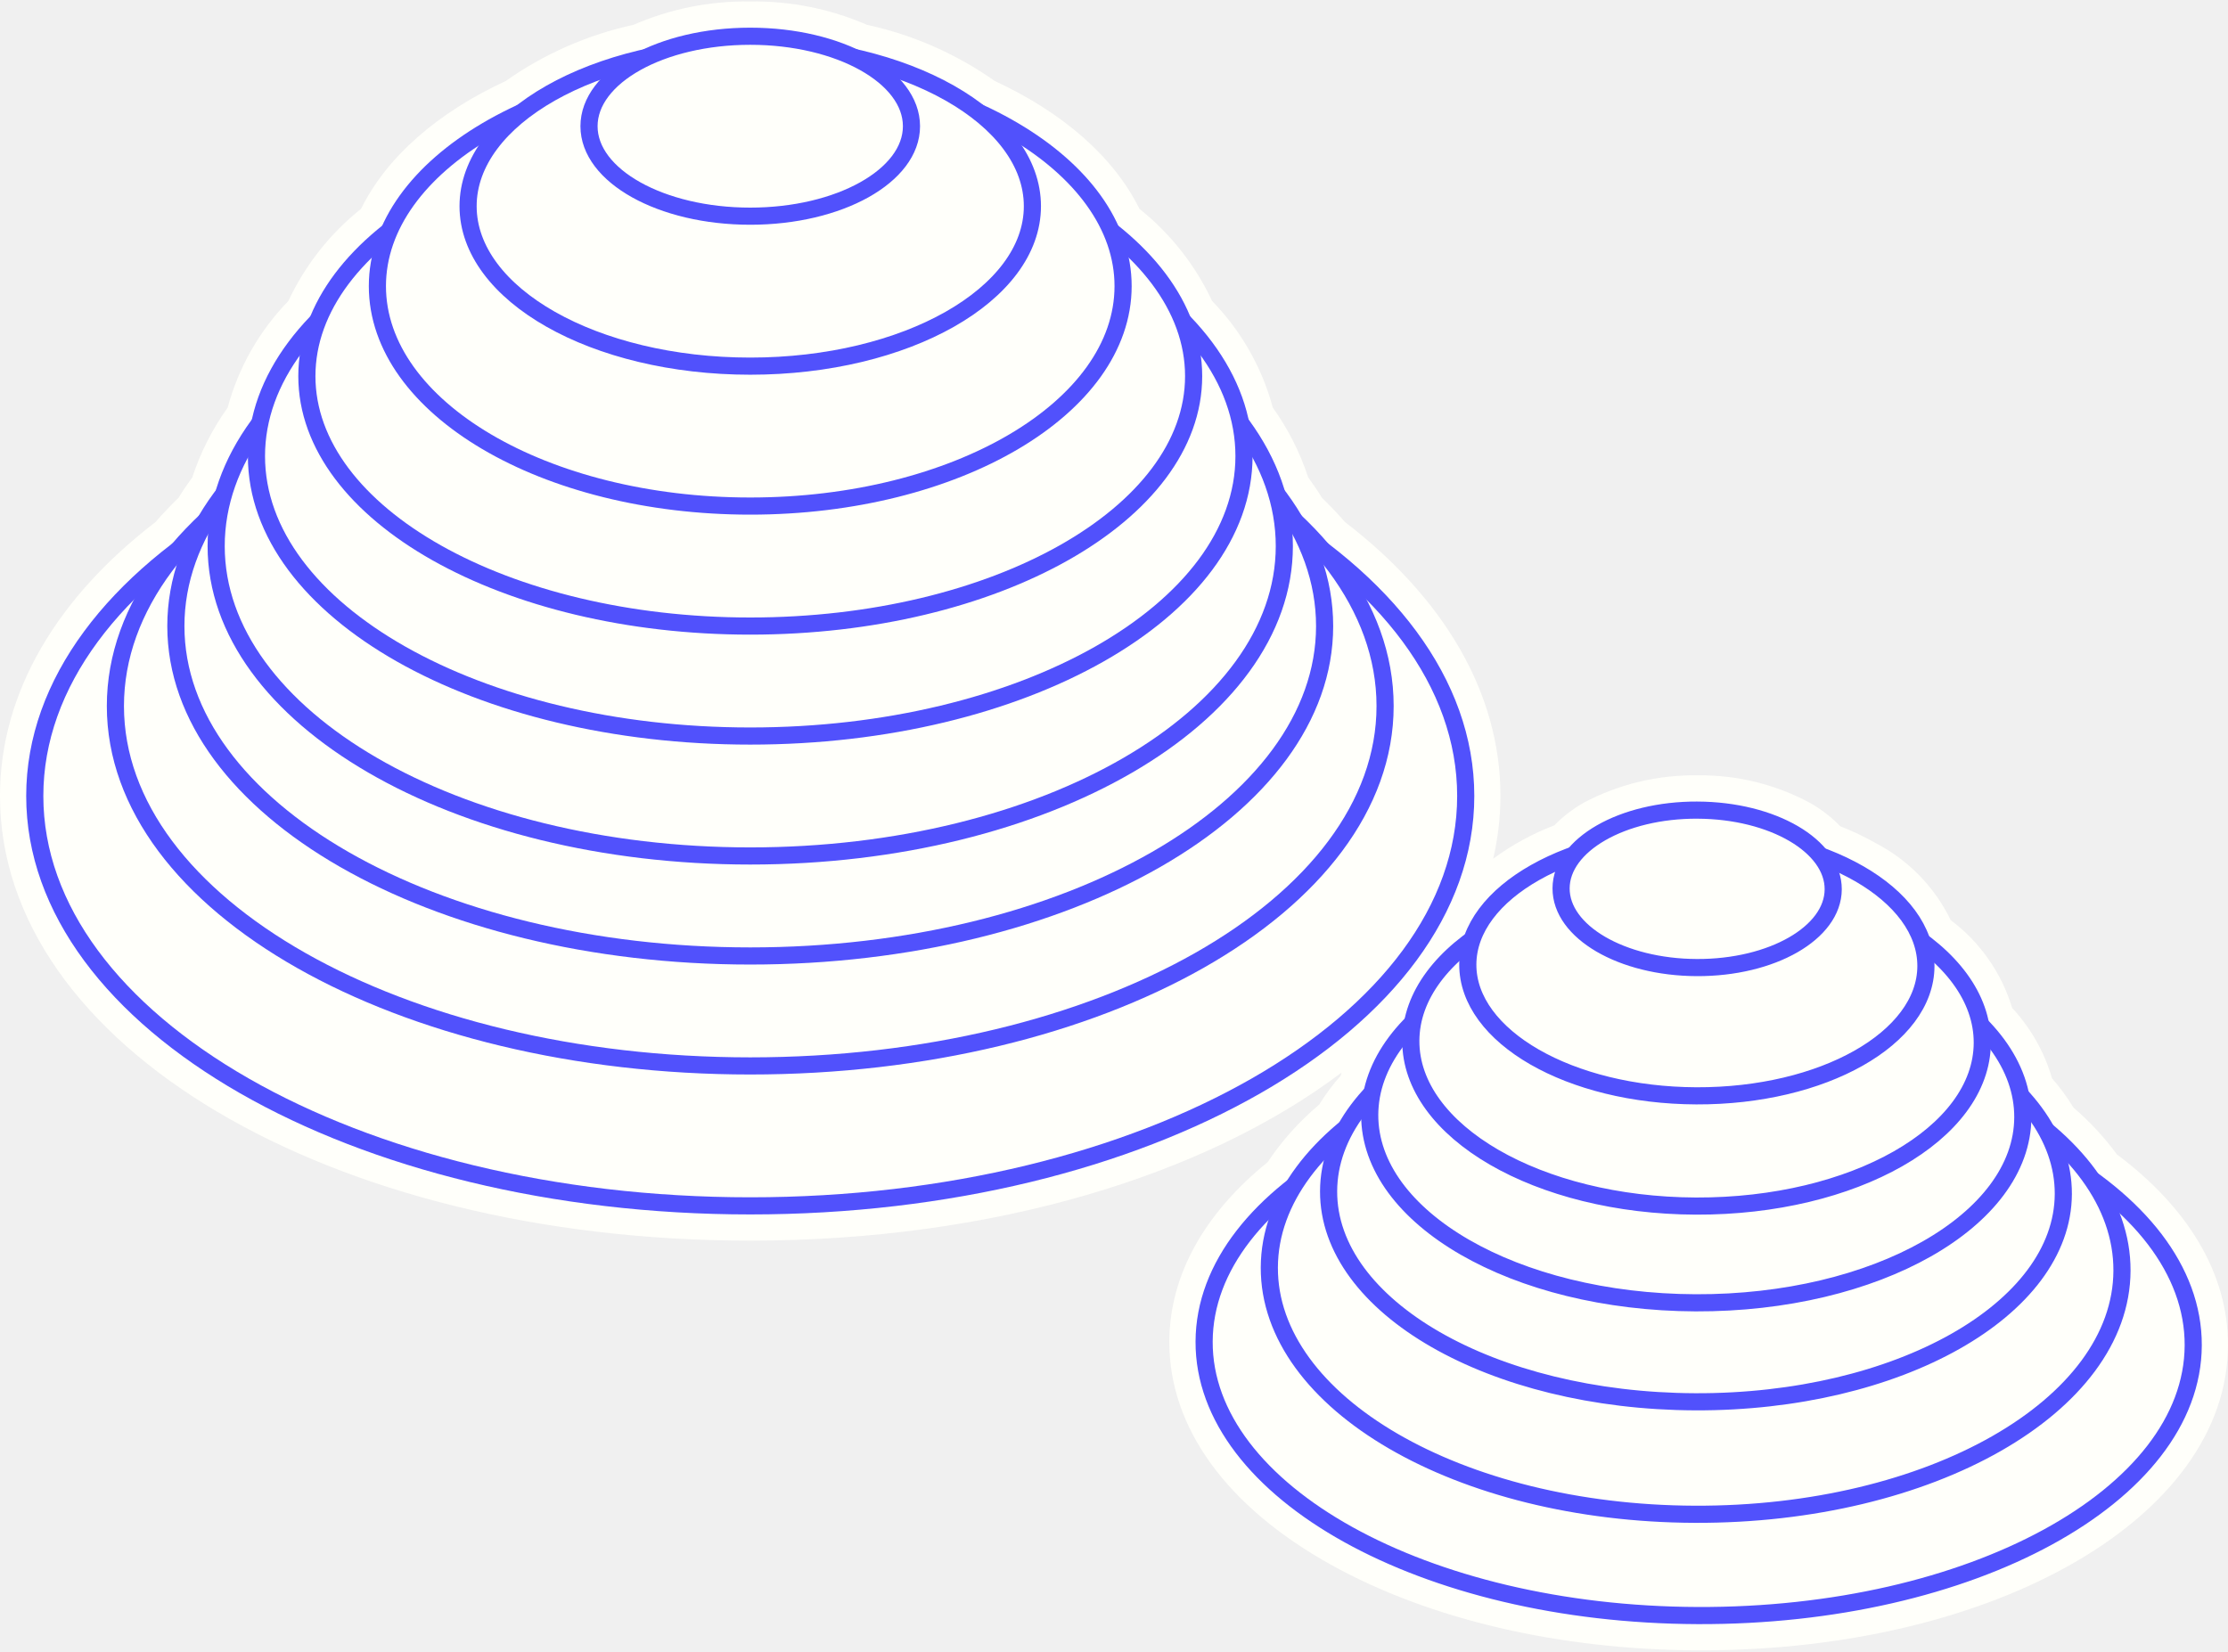
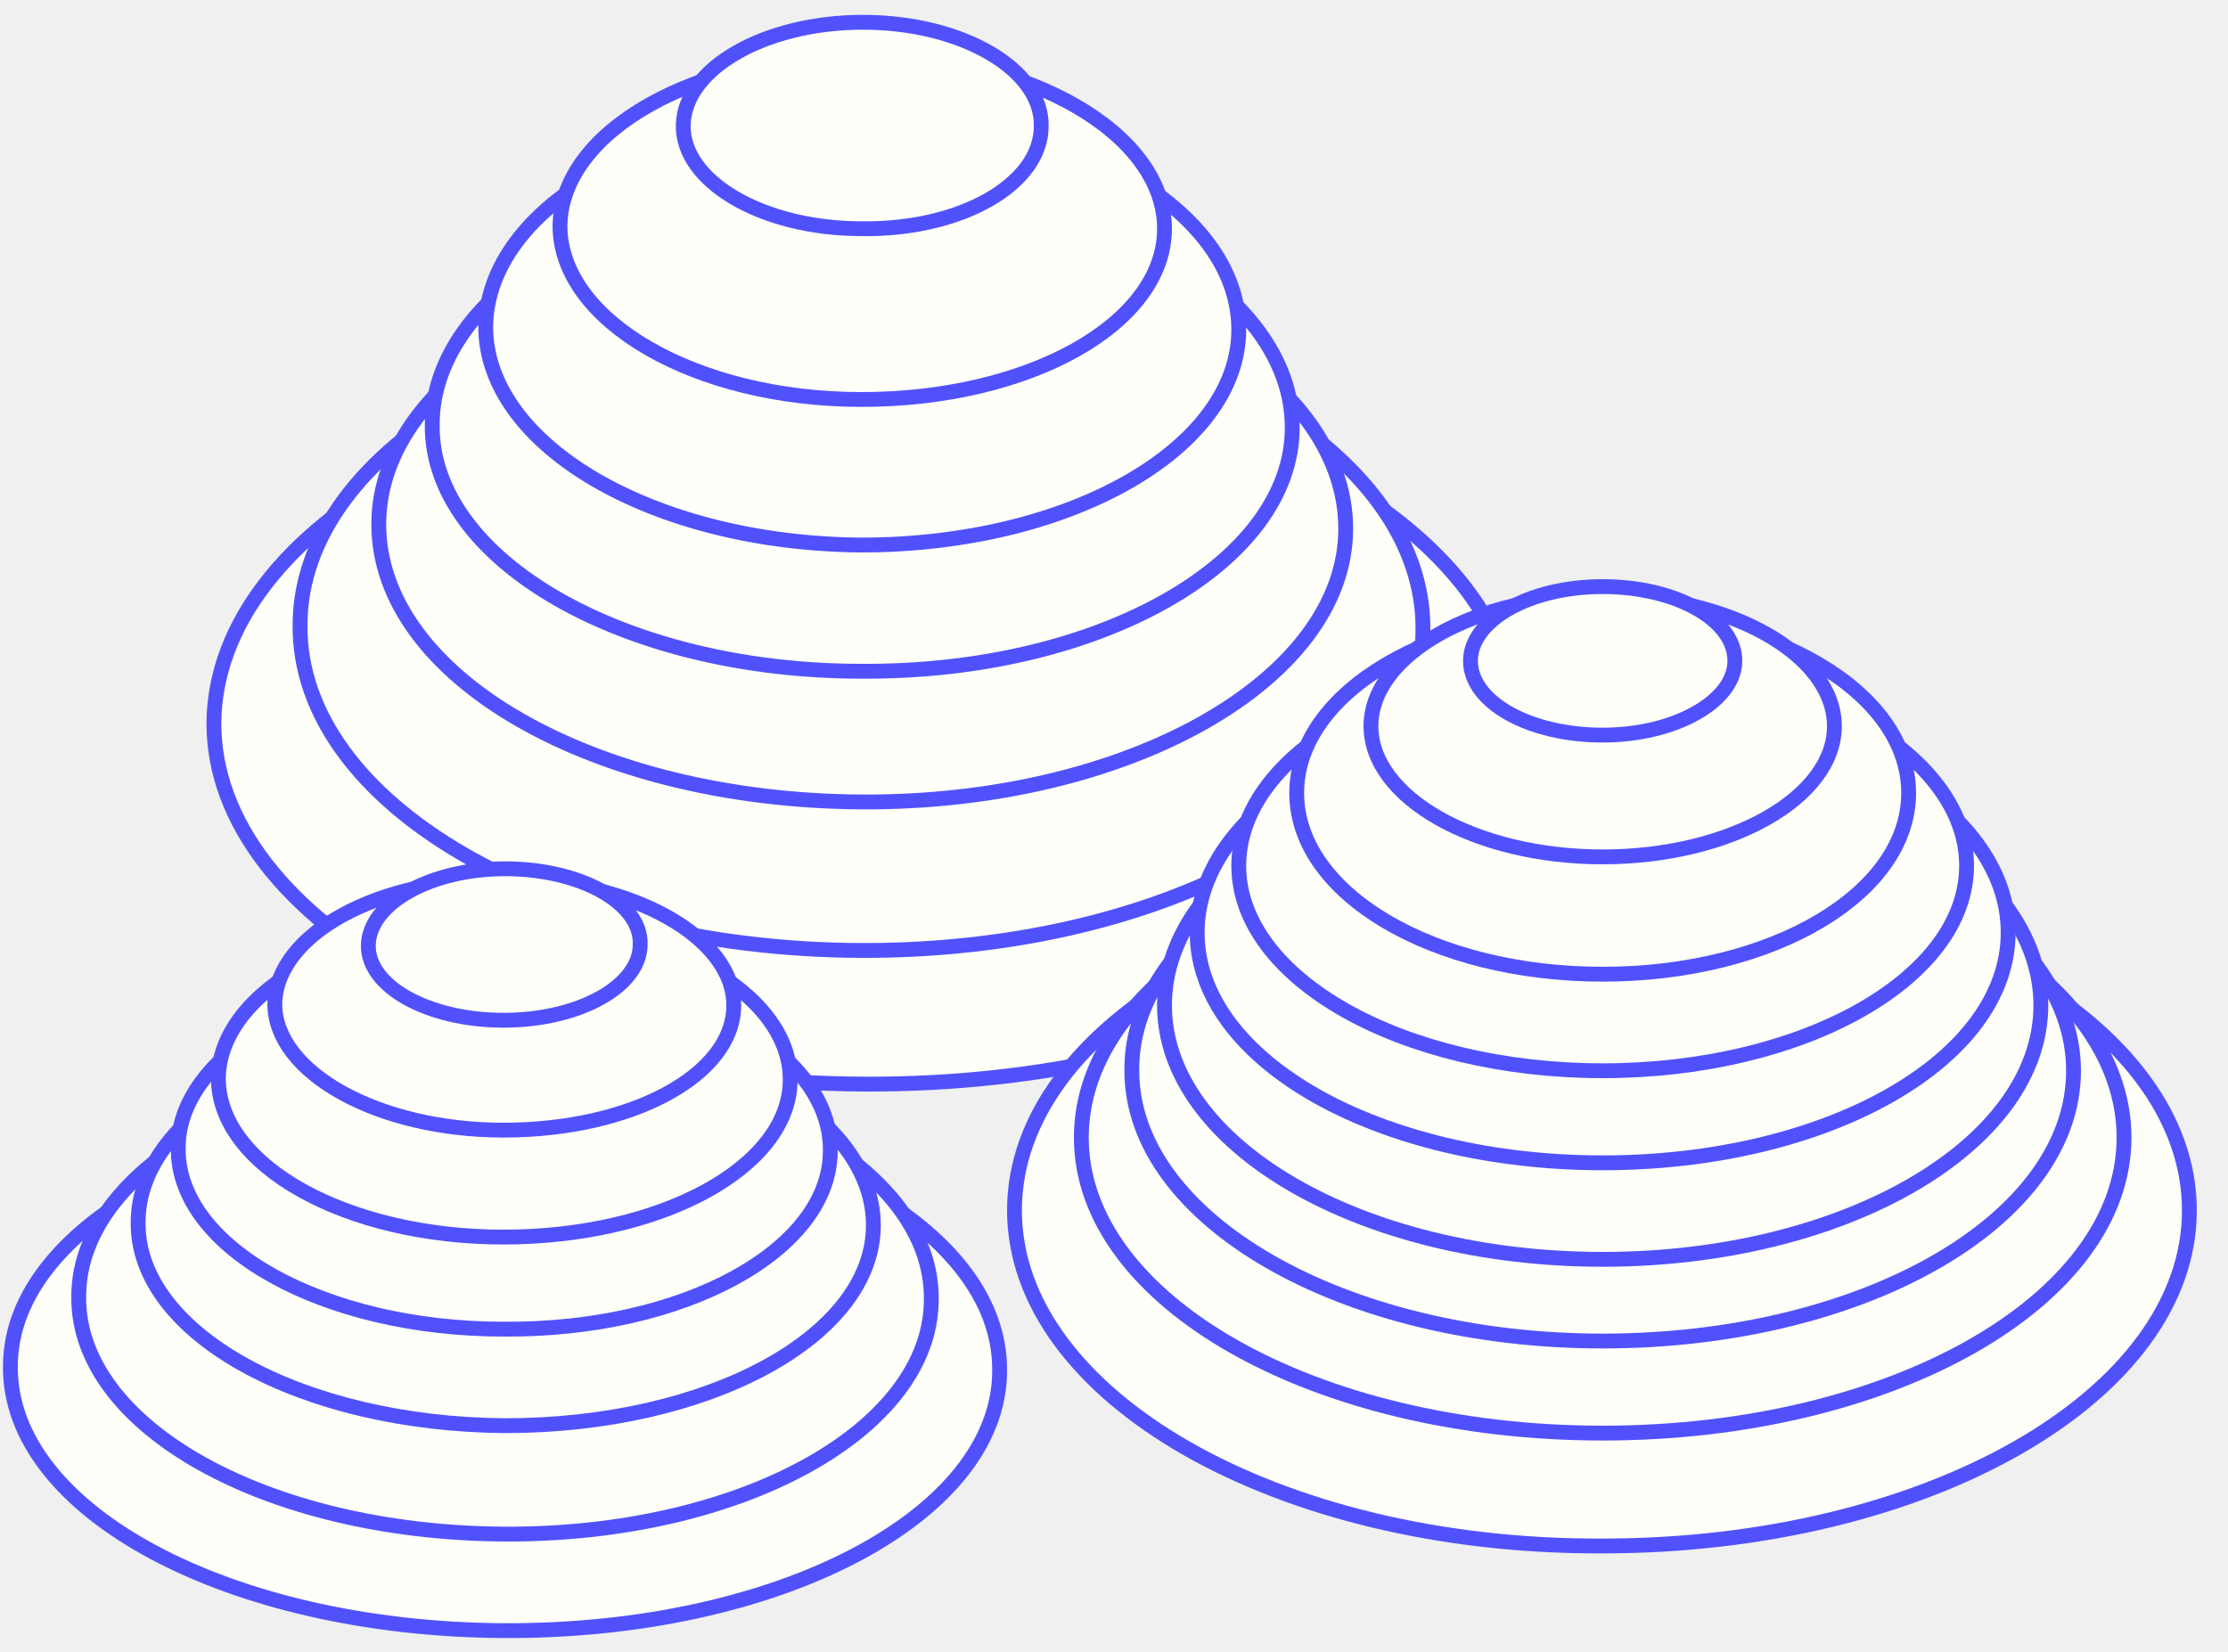
- <svg xmlns="http://www.w3.org/2000/svg" id="Layer_1" data-name="Layer 1" viewBox="0 0 150 111.225">
-   <g id="arcipelago">
+ <svg xmlns="http://www.w3.org/2000/svg" xmlns:xlink="http://www.w3.org/1999/xlink" version="1.1" id="Layer_1" x="0px" y="0px" viewBox="0 0 150 111.2" style="enable-background:new 0 0 150 111.2;" xml:space="preserve">
+   <style type="text/css">
+ 	.st0{clip-path:url(#SVGID_2_);}
+ 	.st1{clip-path:url(#SVGID_4_);fill:#FFFFFA;}
+ 	.st2{clip-path:url(#SVGID_4_);fill:none;stroke:#5151FC;stroke-miterlimit:10;}
+ 	.st3{clip-path:url(#SVGID_4_);fill:#5151FC;}
+ 	.st4{clip-path:url(#SVGID_4_);fill:none;stroke:#FFFFFA;stroke-miterlimit:10;}
+ 	.st5{clip-path:url(#SVGID_4_);fill:none;stroke:#FFFFFF;stroke-miterlimit:10;}
+ 	.st6{clip-path:url(#SVGID_6_);}
+ 	.st7{clip-path:url(#SVGID_8_);fill:#FFFFFA;}
+ 	.st8{clip-path:url(#SVGID_8_);fill:none;stroke:#5151FC;stroke-miterlimit:10;}
+ 	.st9{clip-path:url(#SVGID_10_);}
+ 	.st10{clip-path:url(#SVGID_12_);fill:#FFFFFA;}
+ 	.st11{clip-path:url(#SVGID_12_);fill:none;stroke:#5151FC;stroke-miterlimit:10;}
+ 	.st12{clip-path:url(#SVGID_14_);}
+ 	.st13{clip-path:url(#SVGID_16_);}
+ 	.st14{clip-path:url(#SVGID_18_);fill:#FFFFFA;}
+ 	.st15{opacity:0.7;clip-path:url(#SVGID_18_);}
+ 	.st16{clip-path:url(#SVGID_20_);fill:#00C97C;}
+ 	.st17{opacity:0.5;clip-path:url(#SVGID_18_);}
+ 	.st18{clip-path:url(#SVGID_22_);fill:#00C97C;}
+ 	.st19{clip-path:url(#SVGID_18_);fill:#00C97C;}
+ 	.st20{clip-path:url(#SVGID_24_);}
+ 	.st21{clip-path:url(#SVGID_26_);fill:#FFFFFA;}
+ 	.st22{clip-path:url(#SVGID_26_);fill:#00C97C;}
+ 	.st23{clip-path:url(#SVGID_26_);fill:none;stroke:#00C97C;stroke-miterlimit:10;}
+ 	.st24{clip-path:url(#SVGID_26_);fill:#FFA500;}
+ 	.st25{clip-path:url(#SVGID_26_);fill:none;stroke:#FFA500;stroke-miterlimit:10;}
+ 	.st26{clip-path:url(#SVGID_26_);fill:none;stroke:#FFFFFA;stroke-miterlimit:10;}
+ 	.st27{clip-path:url(#SVGID_26_);fill:none;stroke:#FFFFFF;stroke-miterlimit:10;}
+ 	.st28{clip-path:url(#SVGID_28_);}
+ 	.st29{clip-path:url(#SVGID_30_);fill:#FFFFFA;}
+ 	.st30{clip-path:url(#SVGID_30_);fill:#00C19C;}
+ 	.st31{clip-path:url(#SVGID_30_);fill:#FFA500;}
+ 	.st32{clip-path:url(#SVGID_30_);fill:#5151FC;}
+ 	.st33{clip-path:url(#SVGID_32_);}
+ 	.st34{clip-path:url(#SVGID_34_);fill:#00C19C;}
+ 	.st35{clip-path:url(#SVGID_34_);fill:none;stroke:#FFFFFA;stroke-miterlimit:10;}
+ 	.st36{clip-path:url(#SVGID_34_);fill:#5151FC;}
+ 	.st37{clip-path:url(#SVGID_34_);fill:#0092BF;}
+ 	.st38{clip-path:url(#SVGID_36_);}
+ 	.st39{clip-path:url(#SVGID_38_);fill:#00C19C;}
+ 	.st40{clip-path:url(#SVGID_38_);fill:none;stroke:#FFFFFA;stroke-miterlimit:10;}
+ 	.st41{clip-path:url(#SVGID_38_);fill:#5151FC;}
+ 	.st42{clip-path:url(#SVGID_38_);fill:#0092BF;}
+ 	.st43{clip-path:url(#SVGID_40_);}
+ 	.st44{clip-path:url(#SVGID_42_);fill:#FFFFFA;}
+ 	.st45{clip-path:url(#SVGID_42_);fill:none;stroke:#5151FC;stroke-miterlimit:10;}
+ 	.st46{clip-path:url(#SVGID_44_);fill:#FFFFF2;}
+ 	.st47{clip-path:url(#SVGID_44_);}
+ 	.st48{clip-path:url(#SVGID_46_);fill:none;stroke:#FFFFFF;stroke-width:2.225;stroke-miterlimit:10;}
+ 	.st49{clip-path:url(#SVGID_44_);fill:#5BBE9E;}
+ 	.st50{clip-path:url(#SVGID_44_);fill:#BBBDFA;}
+ 	.st51{clip-path:url(#SVGID_44_);fill:#F6C946;}
+ 	.st52{clip-path:url(#SVGID_44_);fill:#51A98F;}
+ 	.st53{clip-path:url(#SVGID_44_);fill:#DCB53F;}
+ 	.st54{clip-path:url(#SVGID_44_);fill:#C7A237;}
+ 	.st55{clip-path:url(#SVGID_44_);fill:none;stroke:#FFFFFF;stroke-width:0.43;stroke-miterlimit:10;}
+ 	.st56{clip-path:url(#SVGID_48_);fill:#FFFFF2;}
+ 	.st57{clip-path:url(#SVGID_48_);}
+ 	.st58{clip-path:url(#SVGID_50_);fill:none;stroke:#FFFFFF;stroke-width:1.287;stroke-miterlimit:10;}
+ 	.st59{clip-path:url(#SVGID_48_);fill:#FFFFFA;}
+ 	.st60{clip-path:url(#SVGID_48_);fill:none;stroke:#5151FC;stroke-width:1.014;stroke-miterlimit:10;}
+ 	.st61{clip-path:url(#SVGID_52_);fill:#FFFFFA;}
+ 	.st62{clip-path:url(#SVGID_52_);fill:none;stroke:#5151FC;stroke-width:1.014;stroke-miterlimit:10;}
+ 	.st63{clip-path:url(#SVGID_54_);}
+ 	.st64{clip-path:url(#SVGID_56_);fill:#FFFFFA;}
+ 	.st65{clip-path:url(#SVGID_56_);fill:none;stroke:#5151FC;stroke-width:1.014;stroke-miterlimit:10;}
+ 	.st66{clip-path:url(#SVGID_58_);}
+ 	.st67{clip-path:url(#SVGID_60_);fill:#BBBBFF;}
+ 	.st68{clip-path:url(#SVGID_60_);fill:#FFD93B;}
+ 	.st69{clip-path:url(#SVGID_60_);fill:none;stroke:#B28F1E;stroke-width:1.572;stroke-miterlimit:10;}
+ 	.st70{clip-path:url(#SVGID_60_);fill:#FF6C39;}
+ 	.st71{clip-path:url(#SVGID_60_);fill:#00C19C;}
+ 	.st72{clip-path:url(#SVGID_60_);fill:none;stroke:#FFFFFA;stroke-width:0.786;stroke-miterlimit:10;}
+ 	.st73{clip-path:url(#SVGID_60_);fill:none;stroke:#FFFFFA;stroke-width:1.572;stroke-miterlimit:10;}
+ 	.st74{clip-path:url(#SVGID_60_);fill:none;stroke:#FFFFFA;stroke-width:1.565;stroke-miterlimit:10;}
+ 	.st75{clip-path:url(#SVGID_62_);fill:#FFFFFA;}
+ 	.st76{clip-path:url(#SVGID_62_);}
+ 	.st77{clip-path:url(#SVGID_64_);fill:none;stroke:#FFFFFF;stroke-width:1.299;stroke-miterlimit:10;}
+ 	.st78{clip-path:url(#SVGID_62_);fill:none;stroke:#5151FC;stroke-width:1.014;stroke-miterlimit:10;}
+ 	.st79{clip-path:url(#SVGID_66_);fill:#FFFFFA;}
+ 	.st80{clip-path:url(#SVGID_66_);}
+ 	.st81{clip-path:url(#SVGID_68_);fill:none;stroke:#FFFFFF;stroke-width:1.299;stroke-miterlimit:10;}
+ 	.st82{clip-path:url(#SVGID_66_);fill:#FF6C39;}
+ 	.st83{clip-path:url(#SVGID_66_);fill:#FFA500;}
+ 	.st84{clip-path:url(#SVGID_66_);fill:#5151FC;}
+ 	.st85{clip-path:url(#SVGID_66_);fill:#00C19C;}
+ 	.st86{clip-path:url(#SVGID_70_);}
+ 	.st87{clip-path:url(#SVGID_72_);fill:#FFFFFA;}
+ 	.st88{clip-path:url(#SVGID_72_);fill:none;stroke:#5151FC;stroke-width:1.014;stroke-miterlimit:10;}
+ 	.st89{clip-path:url(#SVGID_74_);}
+ 	.st90{clip-path:url(#SVGID_76_);fill:#FF6C39;}
+ 	.st91{clip-path:url(#SVGID_76_);fill:none;stroke:#FFFFFA;stroke-width:1.465;stroke-miterlimit:10;}
+ 	.st92{clip-path:url(#SVGID_76_);fill:#FFD93B;}
+ 	.st93{clip-path:url(#SVGID_76_);fill:none;stroke:#FFFFFA;stroke-width:2.302;stroke-miterlimit:10;}
+ 	.st94{clip-path:url(#SVGID_76_);fill:#00C19C;}
+ 	.st95{clip-path:url(#SVGID_78_);}
+ 	.st96{clip-path:url(#SVGID_80_);fill:#FFFFFA;}
+ 	.st97{clip-path:url(#SVGID_80_);fill:none;stroke:#5151FC;stroke-miterlimit:10;}
+ 	.st98{clip-path:url(#SVGID_82_);}
+ 	.st99{clip-path:url(#SVGID_84_);fill:#FFFFFA;}
+ 	.st100{clip-path:url(#SVGID_84_);fill:none;stroke:#5151FC;stroke-width:1.027;stroke-miterlimit:10;}
+ 	.st101{clip-path:url(#SVGID_84_);fill:#5151FC;}
+ 	.st102{clip-path:url(#SVGID_84_);fill:#FF6C39;}
+ 	.st103{clip-path:url(#SVGID_86_);}
+ 	.st104{clip-path:url(#SVGID_88_);fill:#FFFFFF;}
+ 	.st105{clip-path:url(#SVGID_88_);}
+ 	.st106{clip-path:url(#SVGID_90_);fill:#FFFFFF;}
+ 	.st107{clip-path:url(#SVGID_90_);}
+ 	.st108{clip-path:url(#SVGID_90_);fill:none;stroke:#000000;stroke-width:0.845;stroke-miterlimit:10;}
+ 	.st109{fill:#FFFFFF;}
+ 	.st110{fill:none;stroke:#5151FC;stroke-miterlimit:10;}
+ 	.st111{fill:#FFFFFF;stroke:#5151FC;stroke-miterlimit:10;}
+ 	.st112{clip-path:url(#SVGID_92_);}
+ 	.st113{clip-path:url(#SVGID_94_);fill:#FFFFFF;}
+ 	.st114{clip-path:url(#SVGID_94_);fill:none;stroke:#5151FC;stroke-miterlimit:10;}
+ 	.st115{clip-path:url(#SVGID_96_);fill:url(#SVGID_97_);}
+ 	.st116{clip-path:url(#SVGID_99_);fill:url(#SVGID_100_);}
+ 	.st117{clip-path:url(#SVGID_102_);fill:url(#SVGID_103_);}
+ 	.st118{clip-path:url(#SVGID_105_);fill:url(#SVGID_106_);}
+ 	.st119{clip-path:url(#SVGID_108_);fill:url(#SVGID_109_);}
+ 	.st120{clip-path:url(#SVGID_111_);fill:url(#SVGID_112_);}
+ 	.st121{clip-path:url(#SVGID_114_);fill:#FFFFFA;}
+ 	.st122{clip-path:url(#SVGID_114_);fill:none;stroke:#5151FC;stroke-miterlimit:10;}
+ 	.st123{clip-path:url(#SVGID_114_);fill:#FFFFFF;}
+ 	.st124{clip-path:url(#SVGID_116_);fill:#FFFFFF;}
+ 	.st125{clip-path:url(#SVGID_116_);fill:none;stroke:#5151FC;stroke-miterlimit:10;}
+ 	.st126{clip-path:url(#SVGID_118_);fill:#FFFFFA;}
+ 	.st127{clip-path:url(#SVGID_118_);fill:none;stroke:#5151FC;stroke-miterlimit:10;}
+ 	.st128{clip-path:url(#SVGID_118_);fill:#FFFFFF;}
+ 	.st129{fill:none;stroke:#000000;stroke-miterlimit:10;}
+ 	.st130{clip-path:url(#SVGID_120_);}
+ 	.st131{clip-path:url(#SVGID_122_);fill:#FFFFFA;}
+ 	.st132{clip-path:url(#SVGID_122_);fill:none;stroke:#5151FC;stroke-miterlimit:10;}
+ </style>
+   <g id="arcipelagoColore_4_">
    <g>
-       <g>
-         <path d="M142.523,77.735a19.045,19.045,0,0,0-2.925-3.153,14.301,14.301,0,0,0-1.448-1.974,11.76,11.76,0,0,0-2.682-4.737,11.566,11.566,0,0,0-4.138-5.915,11.459,11.459,0,0,0-4.994-5.154,19.015,19.015,0,0,0-2.443-1.167,9.138,9.138,0,0,0-1.96-1.53,15.536,15.536,0,0,0-7.643-1.897,15.88,15.88,0,0,0-7.657,1.838,9.162,9.162,0,0,0-1.992,1.532,17.452,17.452,0,0,0-4.112,2.245,18.908,18.908,0,0,0,.489-4.224c0-7.017-3.885-13.392-10.464-18.444-.488-.558-1.004-1.105-1.557-1.638-.284-.467-.595-.923-.924-1.375A17.39,17.39,0,0,0,85.691,27.446,16.418,16.418,0,0,0,81.604,20.265a17.359,17.359,0,0,0-4.892-6.203c-1.727-3.502-5.166-6.492-9.736-8.604a23.654,23.654,0,0,0-8.608-3.787A19.02,19.02,0,0,0,50.51.099,19.018,19.018,0,0,0,42.649,1.671a23.65,23.65,0,0,0-8.605,3.786c-4.57,2.113-8.009,5.102-9.736,8.604a17.352,17.352,0,0,0-4.891,6.202,16.423,16.423,0,0,0-4.089,7.185,17.363,17.363,0,0,0-2.38,4.693c-.329.452-.642.909-.925,1.377-.553.533-1.068,1.08-1.558,1.64C3.886,40.209-.001,46.584-.001,53.6c0,16.79,22.186,29.94,50.511,29.94,16.347,0,30.638-4.386,39.81-11.317-.021.065-.031.134-.05.201a14.18,14.18,0,0,0-1.461,1.963A18.47,18.47,0,0,0,85.339,78.26c-4.156,3.363-6.595,7.515-6.614,12.066-.024,5.787,3.849,11.132,10.905,15.05,6.616,3.674,15.368,5.715,24.651,5.751h.258c19.858,0,35.413-8.988,35.46-20.526.02-4.892-2.762-9.344-7.477-12.865" fill="#fffffa" />
-         <path d="M114.435,72.141c18.389.07,33.262,8.332,33.224,18.451-.04,10.12-14.979,18.265-33.368,18.194-18.389-.07-33.264-8.332-33.224-18.45.04-10.122,14.978-18.267,33.368-18.195" fill="#fffffa" />
-         <path d="M114.435,72.141c18.389.07,33.262,8.332,33.224,18.451-.04,10.12-14.979,18.265-33.368,18.194-18.389-.07-33.264-8.332-33.224-18.45.04-10.122,14.978-18.267,33.368-18.195" fill="none" stroke="#5151fc" stroke-miterlimit="10" stroke-width="1.154" />
-         <path d="M114.225,68.942c15.852.062,28.674,7.505,28.637,16.623-.036,9.12-12.915,16.463-28.767,16.401-15.853-.062-28.674-7.505-28.638-16.623.037-9.119,12.916-16.463,28.768-16.401" fill="#fffffa" />
-         <path d="M114.225,68.942c15.852.062,28.674,7.505,28.637,16.623-.036,9.12-12.915,16.463-28.767,16.401-15.853-.062-28.674-7.505-28.638-16.623.037-9.119,12.916-16.463,28.768-16.401" fill="none" stroke="#5151fc" stroke-miterlimit="10" stroke-width="1.154" />
-         <path d="M114.236,66.215c13.66.053,24.708,6.404,24.677,14.184S127.785,94.445,114.124,94.392,89.416,87.989,89.448,80.208c.03-7.78,11.128-14.046,24.788-13.993" fill="#fffffa" />
-         <path d="M114.236,66.215c13.66.053,24.708,6.404,24.677,14.184S127.785,94.445,114.124,94.392,89.416,87.989,89.448,80.208c.03-7.78,11.128-14.046,24.788-13.993" fill="none" stroke="#5151fc" stroke-miterlimit="10" stroke-width="1.154" />
-         <path d="M114.25,62.579c12.142.047,21.963,5.715,21.936,12.66-.028,6.943-9.892,12.534-22.034,12.488-12.142-.047-21.962-5.715-21.936-12.66.027-6.943,9.892-12.535,22.034-12.488" fill="#fffffa" />
-         <path d="M114.25,62.579c12.142.047,21.963,5.715,21.936,12.66-.028,6.943-9.892,12.534-22.034,12.488-12.142-.047-21.962-5.715-21.936-12.66.027-6.943,9.892-12.535,22.034-12.488" fill="none" stroke="#5151fc" stroke-miterlimit="10" stroke-width="1.154" />
-         <path d="M114.263,59.096c10.625.04,19.217,5.025,19.194,11.131-.025,6.108-8.656,11.027-19.281,10.986-10.623-.04-19.217-5.025-19.193-11.132.025-6.108,8.656-11.026,19.28-10.985" fill="#fffffa" />
-         <path d="M114.263,59.096c10.625.04,19.217,5.025,19.194,11.131-.025,6.108-8.656,11.027-19.281,10.986-10.623-.04-19.217-5.025-19.193-11.132.025-6.108,8.656-11.026,19.28-10.985" fill="none" stroke="#5151fc" stroke-miterlimit="10" stroke-width="1.154" />
-         <path d="M114.275,56.217c8.517.032,15.406,3.993,15.387,8.845-.02,4.853-6.939,8.761-15.455,8.728-8.517-.033-15.405-3.993-15.387-8.848.02-4.851,6.938-8.758,15.455-8.725" fill="#fffffa" />
-         <path d="M114.275,56.217c8.517.032,15.406,3.993,15.387,8.845-.02,4.853-6.939,8.761-15.455,8.728-8.517-.033-15.405-3.993-15.387-8.848.02-4.851,6.938-8.758,15.455-8.725" fill="none" stroke="#5151fc" stroke-miterlimit="10" stroke-width="1.154" />
-         <path d="M114.281,54.551c5.06.02,9.152,2.408,9.14,5.335-.012,2.93-4.122,5.287-9.181,5.267-5.058-.018-9.151-2.407-9.14-5.338.012-2.928,4.122-5.287,9.181-5.265" fill="#fffffa" />
-         <path d="M114.281,54.551c5.06.02,9.152,2.408,9.14,5.335-.012,2.93-4.122,5.287-9.181,5.267-5.058-.018-9.151-2.407-9.14-5.338.012-2.928,4.122-5.287,9.181-5.265" fill="none" stroke="#5151fc" stroke-miterlimit="10" stroke-width="1.154" />
-         <path d="M50.51,26c26.602,0,48.17,12.358,48.17,27.6,0,15.243-21.568,27.599-48.17,27.599S2.341,68.844,2.341,53.6c0-15.242,21.567-27.6,48.168-27.6" fill="#fffffa" />
-         <path d="M50.51,26c26.602,0,48.17,12.358,48.17,27.6,0,15.243-21.568,27.599-48.17,27.599S2.341,68.844,2.341,53.6c0-15.242,21.567-27.6,48.168-27.6" fill="none" stroke="#5151fc" stroke-miterlimit="10" stroke-width="1.154" />
-         <path d="M50.51,23.309c23.605,0,42.741,10.848,42.741,24.233S74.115,71.776,50.51,71.776,7.769,60.926,7.769,47.542,26.904,23.309,50.51,23.309" fill="#fffffa" />
-         <path d="M50.51,23.309c23.605,0,42.741,10.848,42.741,24.233S74.115,71.776,50.51,71.776,7.769,60.926,7.769,47.542,26.904,23.309,50.51,23.309" fill="none" stroke="#5151fc" stroke-miterlimit="10" stroke-width="1.154" />
-         <path d="M50.51,19.943c21.357,0,38.67,9.945,38.67,22.214s-17.313,22.215-38.67,22.215-38.67-9.946-38.67-22.215S29.153,19.943,50.51,19.943" fill="#fffffa" />
-         <path d="M50.51,19.943c21.357,0,38.67,9.945,38.67,22.214s-17.313,22.215-38.67,22.215-38.67-9.946-38.67-22.215S29.153,19.943,50.51,19.943" fill="none" stroke="#5151fc" stroke-miterlimit="10" stroke-width="1.154" />
-         <path d="M50.51,15.903c19.858,0,35.957,9.343,35.957,20.868,0,11.525-16.1,20.867-35.957,20.867S14.553,48.296,14.553,36.772c0-11.526,16.098-20.868,35.956-20.868" fill="#fffffa" />
-         <path d="M50.51,15.903c19.858,0,35.957,9.343,35.957,20.868,0,11.525-16.1,20.867-35.957,20.867S14.553,48.296,14.553,36.772c0-11.526,16.098-20.868,35.956-20.868" fill="none" stroke="#5151fc" stroke-miterlimit="10" stroke-width="1.154" />
-         <path d="M50.51,11.865c18.36,0,33.242,8.438,33.242,18.848,0,10.409-14.882,18.849-33.242,18.849S17.266,41.122,17.266,30.713c0-10.41,14.883-18.848,33.243-18.848" fill="#fffffa" />
-         <path d="M50.51,11.865c18.36,0,33.242,8.438,33.242,18.848,0,10.409-14.882,18.849-33.242,18.849S17.266,41.122,17.266,30.713c0-10.41,14.883-18.848,33.243-18.848" fill="none" stroke="#5151fc" stroke-miterlimit="10" stroke-width="1.154" />
-         <path d="M50.51,8.499c16.487,0,29.851,7.533,29.851,16.828,0,9.295-13.364,16.83-29.851,16.83-16.486,0-29.85-7.535-29.85-16.83,0-9.294,13.364-16.828,29.85-16.828" fill="#fffffa" />
-         <path d="M50.51,8.499c16.487,0,29.851,7.533,29.851,16.828,0,9.295-13.364,16.83-29.851,16.83-16.486,0-29.85-7.535-29.85-16.83,0-9.294,13.364-16.828,29.85-16.828" fill="none" stroke="#5151fc" stroke-miterlimit="10" stroke-width="1.154" />
-         <path d="M50.51,4.459c13.863,0,25.102,6.63,25.102,14.808,0,8.181-11.238,14.81-25.102,14.81S25.408,27.449,25.408,19.268c0-8.178,11.238-14.808,25.102-14.808" fill="#fffffa" />
-         <path d="M50.51,4.459c13.863,0,25.102,6.63,25.102,14.808,0,8.181-11.238,14.81-25.102,14.81S25.408,27.449,25.408,19.268c0-8.178,11.238-14.808,25.102-14.808" fill="none" stroke="#5151fc" stroke-miterlimit="10" stroke-width="1.154" />
-         <path d="M50.51,3.113c10.491,0,18.996,4.823,18.996,10.771s-8.505,10.771-18.996,10.771S31.514,19.832,31.514,13.884,40.019,3.113,50.51,3.113" fill="#fffffa" />
-         <path d="M50.51,3.113c10.491,0,18.996,4.823,18.996,10.771s-8.505,10.771-18.996,10.771S31.514,19.832,31.514,13.884,40.019,3.113,50.51,3.113" fill="none" stroke="#5151fc" stroke-miterlimit="10" stroke-width="1.154" />
-         <path d="M50.51,2.44c5.994,0,10.855,2.714,10.855,6.059s-4.861,6.058-10.855,6.058c-5.995,0-10.855-2.713-10.855-6.058s4.86-6.059,10.855-6.059" fill="#fffffa" />
-         <path d="M50.51,2.44c5.994,0,10.855,2.714,10.855,6.059s-4.861,6.058-10.855,6.058c-5.995,0-10.855-2.713-10.855-6.058s4.86-6.059,10.855-6.059" fill="none" stroke="#5151fc" stroke-miterlimit="10" stroke-width="1.154" />
+       <defs>
+         <rect id="SVGID_119_" y="0" width="150" height="111.2" />
+       </defs>
+       <clipPath id="SVGID_2_">
+         <use xlink:href="#SVGID_119_" style="overflow:visible;" />
+       </clipPath>
+       <g class="st0">
+         <defs>
+           <rect id="SVGID_121_" y="0" width="150" height="111.2" />
+         </defs>
+         <clipPath id="SVGID_4_">
+           <use xlink:href="#SVGID_121_" style="overflow:visible;" />
+         </clipPath>
+         <path class="st1" d="M58.3,24.7c24.2,0.1,43.8,11,43.8,24.3C102,62.3,82.4,73.1,58.2,73c-24.2-0.1-43.8-11-43.8-24.3     C14.5,35.3,34.1,24.6,58.3,24.7" />
+         <path class="st2" d="M58.3,24.7c24.2,0.1,43.8,11,43.8,24.3C102,62.3,82.4,73.1,58.2,73c-24.2-0.1-43.8-11-43.8-24.3     C14.5,35.3,34.1,24.6,58.3,24.7" />
+         <path class="st1" d="M58.1,20.5c20.9,0.1,37.8,9.9,37.7,21.9c0,12-17,21.7-37.9,21.6C37,63.9,20.1,54.1,20.2,42.1     C20.2,30.1,37.2,20.4,58.1,20.5" />
+         <path class="st2" d="M58.1,20.5c20.9,0.1,37.8,9.9,37.7,21.9c0,12-17,21.7-37.9,21.6C37,63.9,20.1,54.1,20.2,42.1     C20.2,30.1,37.2,20.4,58.1,20.5" />
+         <path class="st1" d="M58.1,16.9c18,0.1,32.5,8.4,32.5,18.7c0,10.2-14.7,18.5-32.6,18.4c-18-0.1-32.5-8.4-32.5-18.7     C25.5,25.1,40.1,16.8,58.1,16.9" />
+         <path class="st2" d="M58.1,16.9c18,0.1,32.5,8.4,32.5,18.7c0,10.2-14.7,18.5-32.6,18.4c-18-0.1-32.5-8.4-32.5-18.7     C25.5,25.1,40.1,16.8,58.1,16.9" />
+         <path class="st1" d="M58.1,12.1c16,0.1,28.9,7.5,28.9,16.7c0,9.1-13,16.5-29,16.4C42,45.2,29,37.7,29.1,28.6     C29.1,19.4,42.1,12,58.1,12.1" />
+         <path class="st2" d="M58.1,12.1c16,0.1,28.9,7.5,28.9,16.7c0,9.1-13,16.5-29,16.4C42,45.2,29,37.7,29.1,28.6     C29.1,19.4,42.1,12,58.1,12.1" />
+         <path class="st1" d="M58.1,7.5c14,0.1,25.3,6.6,25.3,14.7c0,8-11.4,14.5-25.4,14.5C44,36.6,32.7,30,32.7,22     C32.8,13.9,44.1,7.5,58.1,7.5" />
+         <path class="st2" d="M58.1,7.5c14,0.1,25.3,6.6,25.3,14.7c0,8-11.4,14.5-25.4,14.5C44,36.6,32.7,30,32.7,22     C32.8,13.9,44.1,7.5,58.1,7.5" />
+         <path class="st1" d="M58.1,3.7c11.2,0,20.3,5.3,20.3,11.7c0,6.4-9.1,11.5-20.4,11.5c-11.2,0-20.3-5.3-20.3-11.7     C37.8,8.8,46.9,3.7,58.1,3.7" />
+         <path class="st2" d="M58.1,3.7c11.2,0,20.3,5.3,20.3,11.7c0,6.4-9.1,11.5-20.4,11.5c-11.2,0-20.3-5.3-20.3-11.7     C37.8,8.8,46.9,3.7,58.1,3.7" />
+         <path class="st1" d="M58.1,1.5c6.7,0,12.1,3.2,12,7c0,3.9-5.4,7-12.1,6.9c-6.7,0-12.1-3.2-12-7C46.1,4.6,51.5,1.5,58.1,1.5" />
+         <path class="st2" d="M58.1,1.5c6.7,0,12.1,3.2,12,7c0,3.9-5.4,7-12.1,6.9c-6.7,0-12.1-3.2-12-7C46.1,4.6,51.5,1.5,58.1,1.5" />
+         <path class="st1" d="M107.9,58.9c21.8,0,39.5,10.1,39.5,22.6c0,12.5-17.7,22.6-39.5,22.6C86,104.2,68.3,94,68.3,81.5     C68.3,69,86,58.9,107.9,58.9" />
+         <path class="st2" d="M107.9,58.9c21.8,0,39.5,10.1,39.5,22.6c0,12.5-17.7,22.6-39.5,22.6C86,104.2,68.3,94,68.3,81.5     C68.3,69,86,58.9,107.9,58.9" />
+         <path class="st1" d="M107.9,56.7c19.4,0,35.1,8.9,35.1,19.9c0,11-15.7,19.9-35.1,19.9s-35.1-8.9-35.1-19.9     C72.8,65.6,88.5,56.7,107.9,56.7" />
+         <path class="st2" d="M107.9,56.7c19.4,0,35.1,8.9,35.1,19.9c0,11-15.7,19.9-35.1,19.9s-35.1-8.9-35.1-19.9     C72.8,65.6,88.5,56.7,107.9,56.7" />
+         <path class="st1" d="M107.9,53.9c17.5,0,31.7,8.2,31.7,18.2c0,10.1-14.2,18.2-31.7,18.2s-31.7-8.2-31.7-18.2     C76.1,62.1,90.3,53.9,107.9,53.9" />
+         <path class="st2" d="M107.9,53.9c17.5,0,31.7,8.2,31.7,18.2c0,10.1-14.2,18.2-31.7,18.2s-31.7-8.2-31.7-18.2     C76.1,62.1,90.3,53.9,107.9,53.9" />
+         <path class="st1" d="M107.9,50.6c16.3,0,29.5,7.7,29.5,17.1s-13.2,17.1-29.5,17.1s-29.5-7.7-29.5-17.1S91.6,50.6,107.9,50.6" />
+         <path class="st2" d="M107.9,50.6c16.3,0,29.5,7.7,29.5,17.1s-13.2,17.1-29.5,17.1s-29.5-7.7-29.5-17.1S91.6,50.6,107.9,50.6" />
+         <path class="st1" d="M107.9,47.3c15.1,0,27.3,6.9,27.3,15.5s-12.2,15.5-27.3,15.5s-27.3-6.9-27.3-15.5S92.8,47.3,107.9,47.3" />
+         <path class="st2" d="M107.9,47.3c15.1,0,27.3,6.9,27.3,15.5s-12.2,15.5-27.3,15.5s-27.3-6.9-27.3-15.5S92.8,47.3,107.9,47.3" />
+         <path class="st1" d="M107.9,44.5c13.5,0,24.5,6.2,24.5,13.8c0,7.6-11,13.8-24.5,13.8s-24.5-6.2-24.5-13.8     C83.4,50.7,94.3,44.5,107.9,44.5" />
+         <path class="st2" d="M107.9,44.5c13.5,0,24.5,6.2,24.5,13.8c0,7.6-11,13.8-24.5,13.8s-24.5-6.2-24.5-13.8     C83.4,50.7,94.3,44.5,107.9,44.5" />
+         <path class="st1" d="M107.9,41.2c11.4,0,20.6,5.4,20.6,12.2s-9.2,12.2-20.6,12.2s-20.6-5.4-20.6-12.2S96.5,41.2,107.9,41.2" />
+         <path class="st2" d="M107.9,41.2c11.4,0,20.6,5.4,20.6,12.2s-9.2,12.2-20.6,12.2s-20.6-5.4-20.6-12.2S96.5,41.2,107.9,41.2" />
+         <path class="st1" d="M107.9,40.1c8.6,0,15.6,4,15.6,8.8s-7,8.8-15.6,8.8s-15.6-4-15.6-8.8S99.3,40.1,107.9,40.1" />
+         <path class="st2" d="M107.9,40.1c8.6,0,15.6,4,15.6,8.8s-7,8.8-15.6,8.8s-15.6-4-15.6-8.8S99.3,40.1,107.9,40.1" />
+         <path class="st1" d="M107.9,39.5c4.9,0,8.9,2.2,8.9,5c0,2.7-4,5-8.9,5c-4.9,0-8.9-2.2-8.9-5C99,41.8,102.9,39.5,107.9,39.5" />
+         <path class="st2" d="M107.9,39.5c4.9,0,8.9,2.2,8.9,5c0,2.7-4,5-8.9,5c-4.9,0-8.9-2.2-8.9-5C99,41.8,102.9,39.5,107.9,39.5" />
+         <path class="st1" d="M34.1,74.5c18.4,0.1,33.3,8,33.2,17.8c0,9.8-15,17.6-33.4,17.5c-18.4-0.1-33.3-8-33.2-17.8     C0.7,82.3,15.7,74.5,34.1,74.5" />
+         <path class="st2" d="M34.1,74.5c18.4,0.1,33.3,8,33.2,17.8c0,9.8-15,17.6-33.4,17.5c-18.4-0.1-33.3-8-33.2-17.8     C0.7,82.3,15.7,74.5,34.1,74.5" />
+         <path class="st1" d="M34.1,71.5c15.9,0.1,28.7,7.2,28.6,16c0,8.8-12.9,15.9-28.8,15.8c-15.9-0.1-28.7-7.2-28.6-16     C5.3,78.5,18.2,71.4,34.1,71.5" />
+         <path class="st2" d="M34.1,71.5c15.9,0.1,28.7,7.2,28.6,16c0,8.8-12.9,15.9-28.8,15.8c-15.9-0.1-28.7-7.2-28.6-16     C5.3,78.5,18.2,71.4,34.1,71.5" />
+         <path class="st1" d="M34.1,68.8c13.7,0.1,24.7,6.2,24.7,13.7c0,7.5-11.1,13.5-24.8,13.5C20.3,95.9,9.2,89.8,9.3,82.3     C9.3,74.8,20.4,68.8,34.1,68.8" />
+         <path class="st2" d="M34.1,68.8c13.7,0.1,24.7,6.2,24.7,13.7c0,7.5-11.1,13.5-24.8,13.5C20.3,95.9,9.2,89.8,9.3,82.3     C9.3,74.8,20.4,68.8,34.1,68.8" />
+         <path class="st1" d="M34,65.3c12.1,0,22,5.5,21.9,12.2c0,6.7-9.9,12.1-22,12c-12.1,0-22-5.5-21.9-12.2C12,70.7,21.9,65.3,34,65.3     " />
+         <path class="st2" d="M34,65.3c12.1,0,22,5.5,21.9,12.2c0,6.7-9.9,12.1-22,12c-12.1,0-22-5.5-21.9-12.2C12,70.7,21.9,65.3,34,65.3     " />
+         <path class="st1" d="M34,62c10.6,0,19.2,4.8,19.2,10.7c0,5.9-8.7,10.6-19.3,10.6c-10.6,0-19.2-4.8-19.2-10.7     C14.8,66.7,23.4,61.9,34,62" />
+         <path class="st2" d="M34,62c10.6,0,19.2,4.8,19.2,10.7c0,5.9-8.7,10.6-19.3,10.6c-10.6,0-19.2-4.8-19.2-10.7     C14.8,66.7,23.4,61.9,34,62" />
+         <path class="st1" d="M34,59.2c8.5,0,15.4,3.9,15.4,8.5c0,4.7-6.9,8.4-15.5,8.4c-8.5,0-15.4-3.9-15.4-8.5     C18.6,62.9,25.5,59.1,34,59.2" />
+         <path class="st2" d="M34,59.2c8.5,0,15.4,3.9,15.4,8.5c0,4.7-6.9,8.4-15.5,8.4c-8.5,0-15.4-3.9-15.4-8.5     C18.6,62.9,25.5,59.1,34,59.2" />
+         <path class="st1" d="M34,58.5c5.1,0,9.2,2.3,9.1,5.1c0,2.8-4.1,5.1-9.2,5.1c-5.1,0-9.2-2.3-9.1-5.1C24.9,60.8,29,58.5,34,58.5" />
+         <path class="st2" d="M34,58.5c5.1,0,9.2,2.3,9.1,5.1c0,2.8-4.1,5.1-9.2,5.1c-5.1,0-9.2-2.3-9.1-5.1C24.9,60.8,29,58.5,34,58.5" />
      </g>
    </g>
  </g>
</svg>
